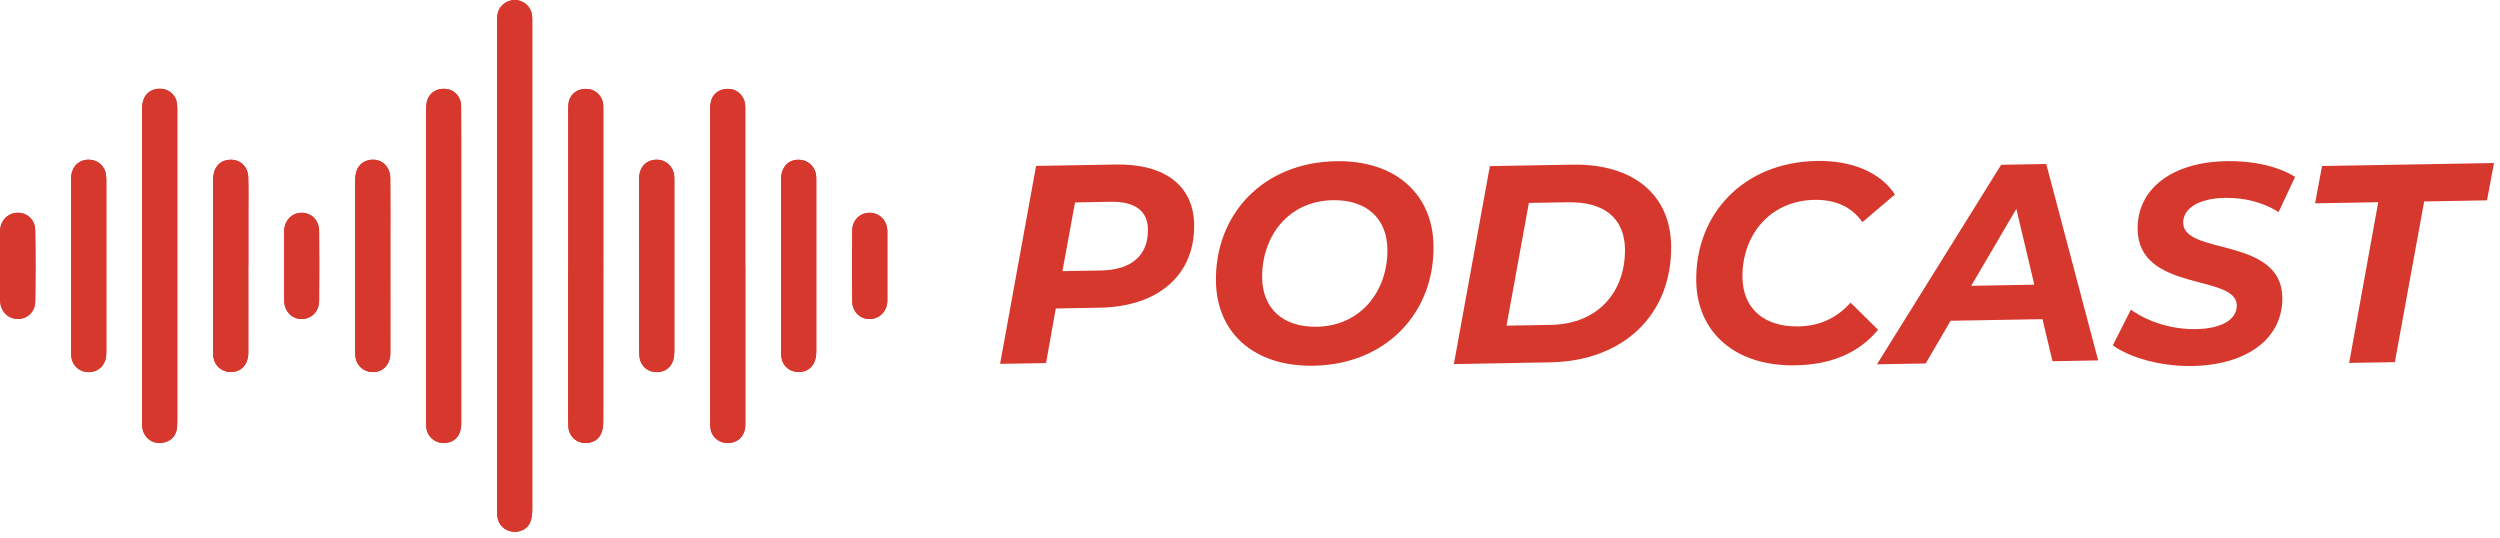
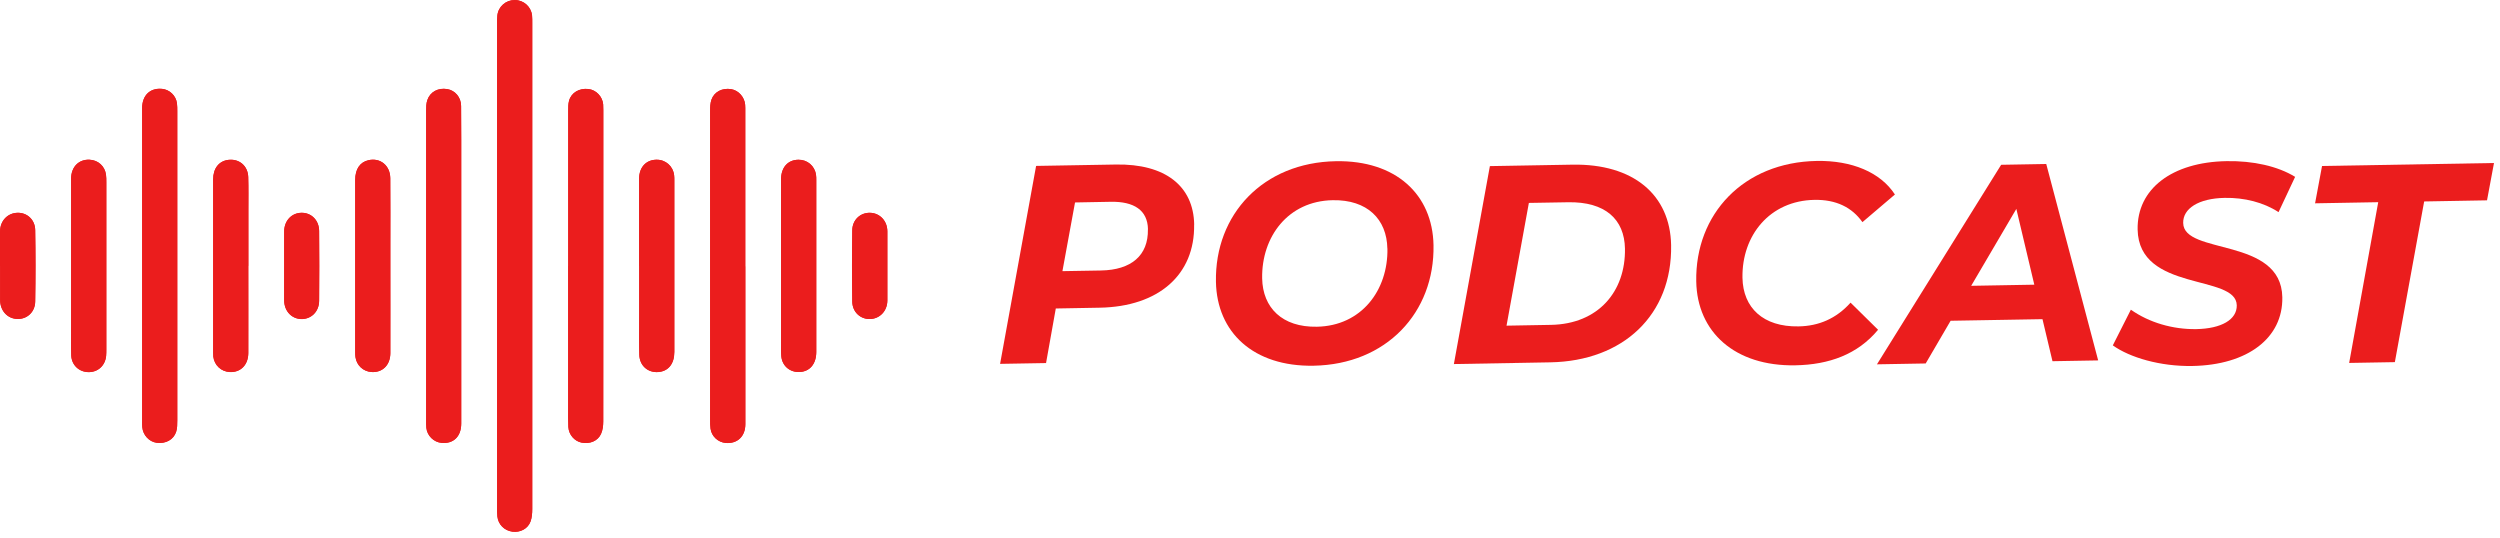
<svg xmlns="http://www.w3.org/2000/svg" width="377" height="81" viewBox="0 0 377 81" fill="none">
-   <path d="M74.964 40.01C74.964 52.2 74.964 64.39 74.964 76.58C74.964 77.01 74.964 77.45 75.004 77.88C75.134 79.09 76.044 80 77.264 80.17C78.434 80.33 79.604 79.74 80.004 78.63C80.214 78.05 80.264 77.39 80.264 76.76C80.275 52.32 80.275 27.89 80.264 3.45C80.264 3.07 80.264 2.69 80.234 2.32C80.085 0.99 78.965 0 77.624 0C76.284 0 75.154 0.98 75.004 2.31C74.954 2.74 74.964 3.18 74.964 3.61C74.964 15.74 74.964 27.87 74.964 40V40.01ZM21.434 40.01C21.434 47.79 21.434 55.57 21.434 63.35C21.434 63.7 21.424 64.05 21.454 64.39C21.554 65.6 22.494 66.61 23.634 66.76C24.974 66.94 26.174 66.3 26.564 65.1C26.734 64.56 26.734 63.96 26.734 63.38C26.734 47.85 26.734 32.32 26.734 16.78C26.734 16.37 26.734 15.96 26.684 15.56C26.534 14.41 25.574 13.49 24.414 13.39C22.624 13.23 21.434 14.38 21.434 16.3C21.434 24.2 21.434 32.09 21.434 39.99V40.01ZM112.394 40.18C112.394 32.4 112.394 24.62 112.394 16.84C112.394 16.49 112.404 16.14 112.374 15.8C112.274 14.63 111.374 13.63 110.264 13.45C108.934 13.23 107.724 13.83 107.294 15.03C107.104 15.56 107.094 16.17 107.094 16.74C107.084 32.27 107.094 47.8 107.094 63.34C107.094 63.77 107.094 64.21 107.154 64.64C107.294 65.79 108.274 66.7 109.434 66.8C111.184 66.95 112.404 65.82 112.404 63.97C112.404 56.04 112.404 48.12 112.404 40.19L112.394 40.18ZM85.684 40.1C85.684 47.24 85.684 54.38 85.684 61.53C85.684 62.49 85.664 63.45 85.714 64.4C85.774 65.55 86.635 66.54 87.704 66.75C88.945 67 90.164 66.51 90.644 65.42C90.894 64.86 90.974 64.19 90.974 63.57C90.994 47.92 90.984 32.27 90.984 16.63C90.984 16.34 90.984 16.05 90.964 15.76C90.864 14.56 89.904 13.56 88.744 13.43C87.364 13.27 86.154 13.97 85.814 15.21C85.684 15.68 85.694 16.19 85.694 16.68C85.694 24.49 85.694 32.3 85.694 40.11L85.684 40.1ZM69.554 40.1C69.554 35.48 69.554 30.87 69.554 26.25C69.554 22.82 69.564 19.4 69.534 15.97C69.525 14.66 68.624 13.63 67.444 13.43C66.084 13.2 64.874 13.83 64.444 15.08C64.274 15.58 64.264 16.16 64.264 16.71C64.264 32.27 64.264 47.83 64.264 63.39C64.264 63.77 64.264 64.15 64.294 64.52C64.414 65.7 65.404 66.67 66.584 66.78C68.374 66.95 69.554 65.82 69.554 63.87C69.554 55.94 69.554 48.02 69.554 40.09V40.1ZM58.864 40.1C58.864 39.08 58.864 38.07 58.864 37.05C58.864 33.66 58.884 30.26 58.854 26.87C58.834 24.95 57.334 23.75 55.564 24.16C54.284 24.45 53.564 25.5 53.564 27.13C53.564 35.78 53.564 44.42 53.564 53.07C53.564 53.33 53.564 53.59 53.604 53.85C53.764 55.08 54.764 56.01 56.004 56.1C57.664 56.22 58.864 55.06 58.864 53.24C58.884 48.86 58.864 44.48 58.864 40.1ZM37.454 40.1C37.454 37.31 37.454 34.53 37.454 31.74C37.454 30.06 37.484 28.37 37.434 26.69C37.384 24.99 36.054 23.9 34.404 24.11C33.014 24.29 32.144 25.39 32.144 27.04C32.144 35.74 32.144 44.45 32.144 53.15C32.144 53.35 32.144 53.56 32.164 53.76C32.314 55.07 33.354 56.04 34.664 56.1C36.284 56.17 37.434 55.02 37.444 53.23C37.464 48.85 37.444 44.47 37.444 40.09L37.454 40.1ZM96.384 40.09C96.384 42.64 96.384 45.2 96.384 47.75C96.384 49.66 96.354 51.58 96.404 53.49C96.444 55.12 97.674 56.21 99.244 56.1C100.764 55.99 101.684 54.87 101.684 53.07C101.684 44.42 101.684 35.78 101.684 27.13C101.684 26.9 101.684 26.66 101.654 26.43C101.504 25.05 100.374 24.06 98.984 24.08C97.434 24.1 96.385 25.21 96.374 26.94C96.355 31.32 96.374 35.7 96.374 40.08L96.384 40.09ZM10.724 40.01C10.724 43.06 10.724 46.1 10.724 49.15C10.724 50.63 10.694 52.11 10.744 53.59C10.794 55.04 11.924 56.09 13.334 56.11C14.764 56.13 15.864 55.14 16.004 53.67C16.034 53.35 16.034 53.03 16.034 52.71C16.034 44.3 16.034 35.88 16.034 27.47C16.034 27.09 16.034 26.71 15.984 26.34C15.814 25.05 14.804 24.14 13.504 24.08C11.884 24.01 10.724 25.17 10.724 26.94C10.714 31.29 10.724 35.64 10.724 40V40.01ZM117.784 40.01C117.784 43.87 117.784 47.73 117.784 51.58C117.784 52.3 117.754 53.03 117.824 53.75C117.964 55.19 119.124 56.16 120.564 56.1C122.124 56.03 123.094 54.89 123.094 53.06C123.094 44.42 123.094 35.77 123.094 27.13C123.094 26.87 123.094 26.61 123.054 26.35C122.854 25.01 121.744 24.07 120.394 24.09C118.814 24.11 117.794 25.24 117.784 27.04C117.764 31.36 117.784 35.68 117.784 40.01ZM0.014 40.11C0.014 41.82 0.014 43.53 0.014 45.24C0.014 46.87 1.134 48.08 2.644 48.1C4.094 48.13 5.284 47.04 5.304 45.47C5.364 41.88 5.364 38.28 5.304 34.69C5.274 33.11 4.074 32.04 2.614 32.09C1.124 32.14 0.014 33.32 0.004 34.89C-0.006 36.63 0.004 38.37 0.004 40.11H0.014ZM133.814 40.1C133.814 38.36 133.814 36.62 133.814 34.88C133.804 33.31 132.684 32.13 131.194 32.09C129.744 32.06 128.544 33.14 128.524 34.71C128.474 38.3 128.474 41.9 128.524 45.49C128.544 47.05 129.754 48.14 131.194 48.11C132.674 48.07 133.804 46.89 133.814 45.32C133.824 43.58 133.814 41.84 133.814 40.1ZM42.854 40.1C42.854 41.84 42.844 43.58 42.854 45.32C42.874 46.92 43.994 48.09 45.474 48.1C46.954 48.11 48.114 46.96 48.124 45.36C48.154 41.85 48.154 38.34 48.124 34.82C48.114 33.21 46.954 32.07 45.474 32.08C43.984 32.1 42.874 33.26 42.854 34.86C42.834 36.6 42.854 38.34 42.854 40.08V40.1Z" fill="#D7382D" />
-   <path d="M74.964 40.01C74.964 27.88 74.964 15.75 74.964 3.62C74.964 3.19 74.954 2.75 75.004 2.32C75.154 0.99 76.284 0.01 77.624 0.01C78.964 0.01 80.084 1.01 80.234 2.33C80.274 2.7 80.264 3.08 80.264 3.46C80.264 27.9 80.264 52.33 80.264 76.77C80.264 77.4 80.214 78.06 80.004 78.64C79.604 79.75 78.434 80.34 77.264 80.18C76.044 80.01 75.134 79.09 75.004 77.89C74.954 77.46 74.964 77.02 74.964 76.59C74.964 64.4 74.964 52.21 74.964 40.02V40.01Z" fill="#D7382D" />
-   <path d="M21.434 40.01C21.434 32.11 21.434 24.22 21.434 16.32C21.434 14.4 22.625 13.25 24.415 13.41C25.564 13.51 26.535 14.43 26.684 15.58C26.735 15.98 26.735 16.39 26.735 16.8C26.735 32.33 26.735 47.86 26.735 63.4C26.735 63.98 26.735 64.58 26.564 65.12C26.184 66.32 24.974 66.96 23.634 66.78C22.485 66.63 21.544 65.61 21.454 64.41C21.424 64.06 21.434 63.71 21.434 63.37C21.434 55.59 21.434 47.81 21.434 40.03V40.01Z" fill="#D7382D" />
-   <path d="M112.394 40.18C112.394 48.11 112.394 56.03 112.394 63.96C112.394 65.81 111.184 66.94 109.424 66.79C108.274 66.69 107.294 65.78 107.144 64.63C107.094 64.2 107.084 63.76 107.084 63.33C107.084 47.8 107.084 32.27 107.084 16.73C107.084 16.16 107.104 15.55 107.284 15.02C107.704 13.83 108.924 13.23 110.254 13.44C111.354 13.62 112.264 14.62 112.364 15.79C112.394 16.14 112.384 16.49 112.384 16.83C112.384 24.61 112.384 32.39 112.384 40.17L112.394 40.18Z" fill="#D7382D" />
-   <path d="M85.684 40.1C85.684 32.29 85.684 24.48 85.684 16.67C85.684 16.18 85.684 15.67 85.805 15.2C86.144 13.96 87.355 13.26 88.734 13.42C89.894 13.56 90.855 14.56 90.954 15.75C90.975 16.04 90.975 16.33 90.975 16.62C90.975 32.27 90.975 47.92 90.965 63.56C90.965 64.18 90.885 64.85 90.635 65.41C90.154 66.5 88.945 66.99 87.695 66.74C86.635 66.53 85.764 65.54 85.704 64.39C85.654 63.43 85.674 62.47 85.674 61.52C85.674 54.38 85.674 47.24 85.674 40.09L85.684 40.1Z" fill="#D7382D" />
-   <path d="M69.554 40.1C69.554 48.03 69.554 55.95 69.554 63.88C69.554 65.83 68.374 66.96 66.584 66.79C65.404 66.68 64.414 65.71 64.294 64.53C64.254 64.16 64.264 63.78 64.264 63.4C64.264 47.84 64.264 32.28 64.264 16.72C64.264 16.18 64.264 15.6 64.444 15.09C64.874 13.84 66.084 13.22 67.444 13.44C68.624 13.63 69.524 14.67 69.534 15.98C69.564 19.41 69.554 22.83 69.554 26.26C69.554 30.88 69.554 35.49 69.554 40.11V40.1Z" fill="#D7382D" />
-   <path d="M58.864 40.1C58.864 44.48 58.874 48.86 58.864 53.24C58.864 55.06 57.664 56.22 56.004 56.1C54.764 56.01 53.774 55.08 53.604 53.85C53.574 53.59 53.565 53.33 53.565 53.07C53.565 44.42 53.565 35.78 53.565 27.13C53.565 25.5 54.285 24.45 55.565 24.16C57.334 23.75 58.834 24.95 58.854 26.87C58.884 30.26 58.864 33.66 58.864 37.05C58.864 38.07 58.864 39.08 58.864 40.1Z" fill="#D7382D" />
-   <path d="M37.444 40.1C37.444 44.48 37.455 48.86 37.444 53.24C37.444 55.03 36.285 56.18 34.664 56.11C33.355 56.05 32.315 55.08 32.164 53.77C32.145 53.57 32.145 53.36 32.145 53.16C32.145 44.46 32.145 35.75 32.145 27.05C32.145 25.4 33.014 24.3 34.404 24.12C36.044 23.9 37.374 25 37.434 26.7C37.484 28.38 37.455 30.06 37.455 31.75C37.455 34.54 37.455 37.32 37.455 40.11L37.444 40.1Z" fill="#D7382D" />
-   <path d="M96.384 40.09C96.384 35.71 96.374 31.33 96.384 26.95C96.384 25.22 97.444 24.11 98.994 24.09C100.384 24.07 101.504 25.06 101.664 26.44C101.694 26.67 101.694 26.9 101.694 27.14C101.694 35.79 101.694 44.43 101.694 53.08C101.694 54.88 100.774 56 99.254 56.11C97.684 56.22 96.454 55.14 96.414 53.5C96.364 51.59 96.394 49.67 96.394 47.76C96.394 45.21 96.394 42.65 96.394 40.1L96.384 40.09Z" fill="#D7382D" />
-   <path d="M10.724 40.01C10.724 35.66 10.724 31.31 10.724 26.95C10.724 25.17 11.884 24.01 13.504 24.09C14.794 24.15 15.814 25.06 15.984 26.35C16.034 26.72 16.034 27.1 16.034 27.48C16.034 35.89 16.034 44.31 16.034 52.72C16.034 53.04 16.034 53.36 16.004 53.68C15.854 55.14 14.764 56.14 13.334 56.12C11.914 56.1 10.794 55.05 10.744 53.6C10.694 52.12 10.724 50.64 10.724 49.16C10.724 46.11 10.724 43.07 10.724 40.02V40.01Z" fill="#D7382D" />
-   <path d="M117.784 40.01C117.784 35.69 117.774 31.37 117.784 27.04C117.784 25.24 118.814 24.11 120.394 24.09C121.744 24.07 122.864 25.01 123.054 26.35C123.094 26.61 123.094 26.87 123.094 27.13C123.094 35.77 123.094 44.42 123.094 53.06C123.094 54.88 122.124 56.03 120.564 56.1C119.124 56.16 117.964 55.19 117.824 53.75C117.754 53.03 117.784 52.3 117.784 51.58C117.784 47.72 117.784 43.86 117.784 40.01Z" fill="#D7382D" />
-   <path d="M0.014 40.11C0.014 38.37 0.014 36.63 0.014 34.89C0.014 33.32 1.134 32.13 2.624 32.09C4.074 32.05 5.284 33.12 5.314 34.69C5.374 38.28 5.374 41.88 5.314 45.47C5.294 47.05 4.094 48.13 2.654 48.1C1.144 48.07 0.024 46.87 0.024 45.24C0.024 43.53 0.024 41.82 0.024 40.11H0.014Z" fill="#D7382D" />
-   <path d="M133.814 40.1C133.814 41.84 133.814 43.58 133.814 45.32C133.804 46.89 132.684 48.07 131.194 48.11C129.754 48.15 128.544 47.06 128.524 45.49C128.464 41.9 128.464 38.3 128.524 34.71C128.544 33.15 129.754 32.06 131.194 32.09C132.684 32.12 133.804 33.31 133.814 34.88C133.824 36.62 133.814 38.36 133.814 40.1Z" fill="#D7382D" />
-   <path d="M42.855 40.1C42.855 38.36 42.844 36.62 42.855 34.88C42.874 33.28 43.984 32.11 45.474 32.1C46.965 32.08 48.114 33.23 48.124 34.84C48.154 38.35 48.154 41.86 48.124 45.38C48.114 46.98 46.955 48.13 45.474 48.12C43.995 48.11 42.874 46.93 42.855 45.34C42.834 43.6 42.855 41.86 42.855 40.12V40.1Z" fill="#D7382D" />
-   <path d="M180.074 33.86C180.204 41.43 174.724 46.24 165.844 46.4L159.214 46.52L157.744 54.75L150.814 54.87L156.244 25.02L168.274 24.81C175.714 24.68 179.984 28.05 180.084 33.87L180.074 33.86ZM173.114 34.58C173.064 31.69 171.004 30.37 167.514 30.43L162.114 30.53L160.214 40.89L166.034 40.79C170.584 40.71 173.174 38.54 173.104 34.59L173.114 34.58Z" fill="#D7382D" />
-   <path d="M183.364 42.48C183.184 32.32 190.484 24.5 201.454 24.31C210.504 24.15 216.034 29.33 216.174 36.98C216.354 47.14 209.054 54.96 198.084 55.15C189.034 55.31 183.494 50.13 183.364 42.48ZM209.214 37.48C209.134 33.06 206.194 30.09 200.964 30.19C194.254 30.31 190.224 35.69 190.334 41.98C190.414 46.4 193.354 49.37 198.584 49.27C205.304 49.15 209.334 43.77 209.224 37.48H209.214Z" fill="#D7382D" />
-   <path d="M224.674 25.05L237.124 24.83C246.304 24.67 251.874 29.37 252.004 36.98C252.184 47.48 244.784 54.45 233.784 54.64L219.244 54.9L224.674 25.05ZM233.894 48.99C241.034 48.86 245.154 43.95 245.044 37.49C244.964 33.07 242.074 30.4 236.464 30.5L230.554 30.6L227.184 49.11L233.894 48.99Z" fill="#D7382D" />
-   <path d="M255.794 42.44C255.614 32.28 262.914 24.46 273.974 24.27C279.244 24.18 283.564 25.97 285.754 29.33L280.854 33.5C279.284 31.27 276.884 30.08 273.614 30.14C266.894 30.26 262.654 35.48 262.764 41.89C262.844 46.4 265.874 49.32 271.224 49.22C274.244 49.17 276.904 48.06 279.064 45.64L283.214 49.73C280.134 53.44 275.824 55 270.724 55.09C261.624 55.25 255.924 50.08 255.794 42.43V42.44Z" fill="#D7382D" />
-   <path d="M308.014 48.13L294.154 48.37L290.394 54.81L283.044 54.94L301.774 24.85L308.574 24.73L316.404 54.35L309.514 54.47L308.004 48.12L308.014 48.13ZM306.774 42.93L304.064 31.5L297.254 43.1L306.774 42.93Z" fill="#D7382D" />
-   <path d="M318.624 52.06L321.334 46.7C324.094 48.65 327.674 49.69 331.204 49.63C334.984 49.56 337.344 48.2 337.304 46.04C337.224 41.28 322.524 44.09 322.354 34.61C322.244 28.49 327.534 24.44 335.774 24.3C339.774 24.23 343.484 25.06 346.104 26.67L343.604 31.99C341.324 30.5 338.424 29.79 335.494 29.84C331.494 29.91 329.184 31.48 329.224 33.61C329.264 38.5 344.014 35.69 344.174 44.83C344.284 50.99 338.914 55.04 330.624 55.19C325.774 55.28 321.164 53.91 318.624 52.09V52.06Z" fill="#D7382D" />
-   <path d="M358.634 30.49L349.114 30.66L350.164 25.03L376.094 24.58L375.044 30.21L365.564 30.38L361.144 54.61L354.254 54.73L358.634 30.5V30.49Z" fill="#D7382D" />
+   <path d="M74.964 40.01C74.964 52.2 74.964 64.39 74.964 76.58C74.964 77.01 74.964 77.45 75.004 77.88C75.134 79.09 76.044 80 77.264 80.17C78.434 80.33 79.604 79.74 80.004 78.63C80.214 78.05 80.264 77.39 80.264 76.76C80.275 52.32 80.275 27.89 80.264 3.45C80.264 3.07 80.264 2.69 80.234 2.32C80.085 0.99 78.965 0 77.624 0C76.284 0 75.154 0.98 75.004 2.31C74.954 2.74 74.964 3.18 74.964 3.61C74.964 15.74 74.964 27.87 74.964 40V40.01ZM21.434 40.01C21.434 47.79 21.434 55.57 21.434 63.35C21.434 63.7 21.424 64.05 21.454 64.39C21.554 65.6 22.494 66.61 23.634 66.76C24.974 66.94 26.174 66.3 26.564 65.1C26.734 64.56 26.734 63.96 26.734 63.38C26.734 47.85 26.734 32.32 26.734 16.78C26.734 16.37 26.734 15.96 26.684 15.56C26.534 14.41 25.574 13.49 24.414 13.39C22.624 13.23 21.434 14.38 21.434 16.3C21.434 24.2 21.434 32.09 21.434 39.99V40.01ZM112.394 40.18C112.394 32.4 112.394 24.62 112.394 16.84C112.394 16.49 112.404 16.14 112.374 15.8C112.274 14.63 111.374 13.63 110.264 13.45C108.934 13.23 107.724 13.83 107.294 15.03C107.104 15.56 107.094 16.17 107.094 16.74C107.084 32.27 107.094 47.8 107.094 63.34C107.094 63.77 107.094 64.21 107.154 64.64C107.294 65.79 108.274 66.7 109.434 66.8C111.184 66.95 112.404 65.82 112.404 63.97C112.404 56.04 112.404 48.12 112.404 40.19L112.394 40.18ZM85.684 40.1C85.684 47.24 85.684 54.38 85.684 61.53C85.684 62.49 85.664 63.45 85.714 64.4C85.774 65.55 86.635 66.54 87.704 66.75C88.945 67 90.164 66.51 90.644 65.42C90.894 64.86 90.974 64.19 90.974 63.57C90.994 47.92 90.984 32.27 90.984 16.63C90.984 16.34 90.984 16.05 90.964 15.76C90.864 14.56 89.904 13.56 88.744 13.43C87.364 13.27 86.154 13.97 85.814 15.21C85.684 15.68 85.694 16.19 85.694 16.68C85.694 24.49 85.694 32.3 85.694 40.11L85.684 40.1ZM69.554 40.1C69.554 35.48 69.554 30.87 69.554 26.25C69.554 22.82 69.564 19.4 69.534 15.97C69.525 14.66 68.624 13.63 67.444 13.43C66.084 13.2 64.874 13.83 64.444 15.08C64.274 15.58 64.264 16.16 64.264 16.71C64.264 32.27 64.264 47.83 64.264 63.39C64.264 63.77 64.264 64.15 64.294 64.52C64.414 65.7 65.404 66.67 66.584 66.78C68.374 66.95 69.554 65.82 69.554 63.87C69.554 55.94 69.554 48.02 69.554 40.09V40.1ZM58.864 40.1C58.864 39.08 58.864 38.07 58.864 37.05C58.864 33.66 58.884 30.26 58.854 26.87C58.834 24.95 57.334 23.75 55.564 24.16C54.284 24.45 53.564 25.5 53.564 27.13C53.564 35.78 53.564 44.42 53.564 53.07C53.564 53.33 53.564 53.59 53.604 53.85C53.764 55.08 54.764 56.01 56.004 56.1C57.664 56.22 58.864 55.06 58.864 53.24C58.884 48.86 58.864 44.48 58.864 40.1ZM37.454 40.1C37.454 37.31 37.454 34.53 37.454 31.74C37.454 30.06 37.484 28.37 37.434 26.69C37.384 24.99 36.054 23.9 34.404 24.11C33.014 24.29 32.144 25.39 32.144 27.04C32.144 35.74 32.144 44.45 32.144 53.15C32.144 53.35 32.144 53.56 32.164 53.76C32.314 55.07 33.354 56.04 34.664 56.1C36.284 56.17 37.434 55.02 37.444 53.23C37.464 48.85 37.444 44.47 37.444 40.09L37.454 40.1ZM96.384 40.09C96.384 42.64 96.384 45.2 96.384 47.75C96.384 49.66 96.354 51.58 96.404 53.49C96.444 55.12 97.674 56.21 99.244 56.1C100.764 55.99 101.684 54.87 101.684 53.07C101.684 44.42 101.684 35.78 101.684 27.13C101.684 26.9 101.684 26.66 101.654 26.43C101.504 25.05 100.374 24.06 98.984 24.08C97.434 24.1 96.385 25.21 96.374 26.94C96.355 31.32 96.374 35.7 96.374 40.08L96.384 40.09ZM10.724 40.01C10.724 43.06 10.724 46.1 10.724 49.15C10.724 50.63 10.694 52.11 10.744 53.59C10.794 55.04 11.924 56.09 13.334 56.11C14.764 56.13 15.864 55.14 16.004 53.67C16.034 53.35 16.034 53.03 16.034 52.71C16.034 44.3 16.034 35.88 16.034 27.47C16.034 27.09 16.034 26.71 15.984 26.34C15.814 25.05 14.804 24.14 13.504 24.08C11.884 24.01 10.724 25.17 10.724 26.94C10.714 31.29 10.724 35.64 10.724 40V40.01ZM117.784 40.01C117.784 43.87 117.784 47.73 117.784 51.58C117.784 52.3 117.754 53.03 117.824 53.75C117.964 55.19 119.124 56.16 120.564 56.1C122.124 56.03 123.094 54.89 123.094 53.06C123.094 44.42 123.094 35.77 123.094 27.13C123.094 26.87 123.094 26.61 123.054 26.35C122.854 25.01 121.744 24.07 120.394 24.09C118.814 24.11 117.794 25.24 117.784 27.04C117.764 31.36 117.784 35.68 117.784 40.01ZM0.014 40.11C0.014 41.82 0.014 43.53 0.014 45.24C0.014 46.87 1.134 48.08 2.644 48.1C4.094 48.13 5.284 47.04 5.304 45.47C5.364 41.88 5.364 38.28 5.304 34.69C5.274 33.11 4.074 32.04 2.614 32.09C1.124 32.14 0.014 33.32 0.004 34.89C-0.006 36.63 0.004 38.37 0.004 40.11H0.014ZM133.814 40.1C133.814 38.36 133.814 36.62 133.814 34.88C133.804 33.31 132.684 32.13 131.194 32.09C129.744 32.06 128.544 33.14 128.524 34.71C128.474 38.3 128.474 41.9 128.524 45.49C128.544 47.05 129.754 48.14 131.194 48.11C132.674 48.07 133.804 46.89 133.814 45.32C133.824 43.58 133.814 41.84 133.814 40.1ZM42.854 40.1C42.854 41.84 42.844 43.58 42.854 45.32C42.874 46.92 43.994 48.09 45.474 48.1C46.954 48.11 48.114 46.96 48.124 45.36C48.154 41.85 48.154 38.34 48.124 34.82C48.114 33.21 46.954 32.07 45.474 32.08C43.984 32.1 42.874 33.26 42.854 34.86C42.834 36.6 42.854 38.34 42.854 40.08V40.1Z" fill="#eb1d1d" />
+   <path d="M74.964 40.01C74.964 27.88 74.964 15.75 74.964 3.62C74.964 3.19 74.954 2.75 75.004 2.32C75.154 0.99 76.284 0.01 77.624 0.01C78.964 0.01 80.084 1.01 80.234 2.33C80.274 2.7 80.264 3.08 80.264 3.46C80.264 27.9 80.264 52.33 80.264 76.77C80.264 77.4 80.214 78.06 80.004 78.64C79.604 79.75 78.434 80.34 77.264 80.18C76.044 80.01 75.134 79.09 75.004 77.89C74.954 77.46 74.964 77.02 74.964 76.59C74.964 64.4 74.964 52.21 74.964 40.02V40.01Z" fill="#eb1d1d" />
+   <path d="M21.434 40.01C21.434 32.11 21.434 24.22 21.434 16.32C21.434 14.4 22.625 13.25 24.415 13.41C25.564 13.51 26.535 14.43 26.684 15.58C26.735 15.98 26.735 16.39 26.735 16.8C26.735 32.33 26.735 47.86 26.735 63.4C26.735 63.98 26.735 64.58 26.564 65.12C26.184 66.32 24.974 66.96 23.634 66.78C22.485 66.63 21.544 65.61 21.454 64.41C21.424 64.06 21.434 63.71 21.434 63.37C21.434 55.59 21.434 47.81 21.434 40.03V40.01Z" fill="#eb1d1d" />
+   <path d="M112.394 40.18C112.394 48.11 112.394 56.03 112.394 63.96C112.394 65.81 111.184 66.94 109.424 66.79C108.274 66.69 107.294 65.78 107.144 64.63C107.094 64.2 107.084 63.76 107.084 63.33C107.084 47.8 107.084 32.27 107.084 16.73C107.084 16.16 107.104 15.55 107.284 15.02C107.704 13.83 108.924 13.23 110.254 13.44C111.354 13.62 112.264 14.62 112.364 15.79C112.394 16.14 112.384 16.49 112.384 16.83C112.384 24.61 112.384 32.39 112.384 40.17L112.394 40.18Z" fill="#eb1d1d" />
+   <path d="M85.684 40.1C85.684 32.29 85.684 24.48 85.684 16.67C85.684 16.18 85.684 15.67 85.805 15.2C86.144 13.96 87.355 13.26 88.734 13.42C89.894 13.56 90.855 14.56 90.954 15.75C90.975 16.04 90.975 16.33 90.975 16.62C90.975 32.27 90.975 47.92 90.965 63.56C90.965 64.18 90.885 64.85 90.635 65.41C90.154 66.5 88.945 66.99 87.695 66.74C86.635 66.53 85.764 65.54 85.704 64.39C85.654 63.43 85.674 62.47 85.674 61.52C85.674 54.38 85.674 47.24 85.674 40.09L85.684 40.1Z" fill="#eb1d1d" />
+   <path d="M69.554 40.1C69.554 48.03 69.554 55.95 69.554 63.88C69.554 65.83 68.374 66.96 66.584 66.79C65.404 66.68 64.414 65.71 64.294 64.53C64.254 64.16 64.264 63.78 64.264 63.4C64.264 47.84 64.264 32.28 64.264 16.72C64.264 16.18 64.264 15.6 64.444 15.09C64.874 13.84 66.084 13.22 67.444 13.44C68.624 13.63 69.524 14.67 69.534 15.98C69.564 19.41 69.554 22.83 69.554 26.26C69.554 30.88 69.554 35.49 69.554 40.11V40.1Z" fill="#eb1d1d" />
+   <path d="M58.864 40.1C58.864 44.48 58.874 48.86 58.864 53.24C58.864 55.06 57.664 56.22 56.004 56.1C54.764 56.01 53.774 55.08 53.604 53.85C53.574 53.59 53.565 53.33 53.565 53.07C53.565 44.42 53.565 35.78 53.565 27.13C53.565 25.5 54.285 24.45 55.565 24.16C57.334 23.75 58.834 24.95 58.854 26.87C58.884 30.26 58.864 33.66 58.864 37.05C58.864 38.07 58.864 39.08 58.864 40.1Z" fill="#eb1d1d" />
+   <path d="M37.444 40.1C37.444 44.48 37.455 48.86 37.444 53.24C37.444 55.03 36.285 56.18 34.664 56.11C33.355 56.05 32.315 55.08 32.164 53.77C32.145 53.57 32.145 53.36 32.145 53.16C32.145 44.46 32.145 35.75 32.145 27.05C32.145 25.4 33.014 24.3 34.404 24.12C36.044 23.9 37.374 25 37.434 26.7C37.484 28.38 37.455 30.06 37.455 31.75C37.455 34.54 37.455 37.32 37.455 40.11L37.444 40.1Z" fill="#eb1d1d" />
+   <path d="M96.384 40.09C96.384 35.71 96.374 31.33 96.384 26.95C96.384 25.22 97.444 24.11 98.994 24.09C100.384 24.07 101.504 25.06 101.664 26.44C101.694 26.67 101.694 26.9 101.694 27.14C101.694 35.79 101.694 44.43 101.694 53.08C101.694 54.88 100.774 56 99.254 56.11C97.684 56.22 96.454 55.14 96.414 53.5C96.364 51.59 96.394 49.67 96.394 47.76C96.394 45.21 96.394 42.65 96.394 40.1L96.384 40.09Z" fill="#eb1d1d" />
+   <path d="M10.724 40.01C10.724 35.66 10.724 31.31 10.724 26.95C10.724 25.17 11.884 24.01 13.504 24.09C14.794 24.15 15.814 25.06 15.984 26.35C16.034 26.72 16.034 27.1 16.034 27.48C16.034 35.89 16.034 44.31 16.034 52.72C16.034 53.04 16.034 53.36 16.004 53.68C15.854 55.14 14.764 56.14 13.334 56.12C11.914 56.1 10.794 55.05 10.744 53.6C10.694 52.12 10.724 50.64 10.724 49.16C10.724 46.11 10.724 43.07 10.724 40.02V40.01Z" fill="#eb1d1d" />
+   <path d="M117.784 40.01C117.784 35.69 117.774 31.37 117.784 27.04C117.784 25.24 118.814 24.11 120.394 24.09C121.744 24.07 122.864 25.01 123.054 26.35C123.094 26.61 123.094 26.87 123.094 27.13C123.094 35.77 123.094 44.42 123.094 53.06C123.094 54.88 122.124 56.03 120.564 56.1C119.124 56.16 117.964 55.19 117.824 53.75C117.754 53.03 117.784 52.3 117.784 51.58C117.784 47.72 117.784 43.86 117.784 40.01Z" fill="#eb1d1d" />
+   <path d="M0.014 40.11C0.014 38.37 0.014 36.63 0.014 34.89C0.014 33.32 1.134 32.13 2.624 32.09C4.074 32.05 5.284 33.12 5.314 34.69C5.374 38.28 5.374 41.88 5.314 45.47C5.294 47.05 4.094 48.13 2.654 48.1C1.144 48.07 0.024 46.87 0.024 45.24C0.024 43.53 0.024 41.82 0.024 40.11H0.014Z" fill="#eb1d1d" />
+   <path d="M133.814 40.1C133.814 41.84 133.814 43.58 133.814 45.32C133.804 46.89 132.684 48.07 131.194 48.11C129.754 48.15 128.544 47.06 128.524 45.49C128.464 41.9 128.464 38.3 128.524 34.71C128.544 33.15 129.754 32.06 131.194 32.09C132.684 32.12 133.804 33.31 133.814 34.88C133.824 36.62 133.814 38.36 133.814 40.1Z" fill="#eb1d1d" />
+   <path d="M42.855 40.1C42.855 38.36 42.844 36.62 42.855 34.88C42.874 33.28 43.984 32.11 45.474 32.1C46.965 32.08 48.114 33.23 48.124 34.84C48.154 38.35 48.154 41.86 48.124 45.38C48.114 46.98 46.955 48.13 45.474 48.12C43.995 48.11 42.874 46.93 42.855 45.34C42.834 43.6 42.855 41.86 42.855 40.12V40.1Z" fill="#eb1d1d" />
+   <path d="M180.074 33.86C180.204 41.43 174.724 46.24 165.844 46.4L159.214 46.52L157.744 54.75L150.814 54.87L156.244 25.02L168.274 24.81C175.714 24.68 179.984 28.05 180.084 33.87L180.074 33.86ZM173.114 34.58C173.064 31.69 171.004 30.37 167.514 30.43L162.114 30.53L160.214 40.89L166.034 40.79C170.584 40.71 173.174 38.54 173.104 34.59L173.114 34.58Z" fill="#eb1d1d" />
+   <path d="M183.364 42.48C183.184 32.32 190.484 24.5 201.454 24.31C210.504 24.15 216.034 29.33 216.174 36.98C216.354 47.14 209.054 54.96 198.084 55.15C189.034 55.31 183.494 50.13 183.364 42.48ZM209.214 37.48C209.134 33.06 206.194 30.09 200.964 30.19C194.254 30.31 190.224 35.69 190.334 41.98C190.414 46.4 193.354 49.37 198.584 49.27C205.304 49.15 209.334 43.77 209.224 37.48H209.214Z" fill="#eb1d1d" />
+   <path d="M224.674 25.05L237.124 24.83C246.304 24.67 251.874 29.37 252.004 36.98C252.184 47.48 244.784 54.45 233.784 54.64L219.244 54.9L224.674 25.05ZM233.894 48.99C241.034 48.86 245.154 43.95 245.044 37.49C244.964 33.07 242.074 30.4 236.464 30.5L230.554 30.6L227.184 49.11L233.894 48.99Z" fill="#eb1d1d" />
+   <path d="M255.794 42.44C255.614 32.28 262.914 24.46 273.974 24.27C279.244 24.18 283.564 25.97 285.754 29.33L280.854 33.5C279.284 31.27 276.884 30.08 273.614 30.14C266.894 30.26 262.654 35.48 262.764 41.89C262.844 46.4 265.874 49.32 271.224 49.22C274.244 49.17 276.904 48.06 279.064 45.64L283.214 49.73C280.134 53.44 275.824 55 270.724 55.09C261.624 55.25 255.924 50.08 255.794 42.43V42.44Z" fill="#eb1d1d" />
+   <path d="M308.014 48.13L294.154 48.37L290.394 54.81L283.044 54.94L301.774 24.85L308.574 24.73L316.404 54.35L309.514 54.47L308.004 48.12L308.014 48.13ZM306.774 42.93L304.064 31.5L297.254 43.1L306.774 42.93Z" fill="#eb1d1d" />
+   <path d="M318.624 52.06L321.334 46.7C324.094 48.65 327.674 49.69 331.204 49.63C334.984 49.56 337.344 48.2 337.304 46.04C337.224 41.28 322.524 44.09 322.354 34.61C322.244 28.49 327.534 24.44 335.774 24.3C339.774 24.23 343.484 25.06 346.104 26.67L343.604 31.99C341.324 30.5 338.424 29.79 335.494 29.84C331.494 29.91 329.184 31.48 329.224 33.61C329.264 38.5 344.014 35.69 344.174 44.83C344.284 50.99 338.914 55.04 330.624 55.19C325.774 55.28 321.164 53.91 318.624 52.09V52.06Z" fill="#eb1d1d" />
+   <path d="M358.634 30.49L349.114 30.66L350.164 25.03L376.094 24.58L375.044 30.21L365.564 30.38L361.144 54.61L354.254 54.73L358.634 30.5V30.49Z" fill="#eb1d1d" />
</svg>
